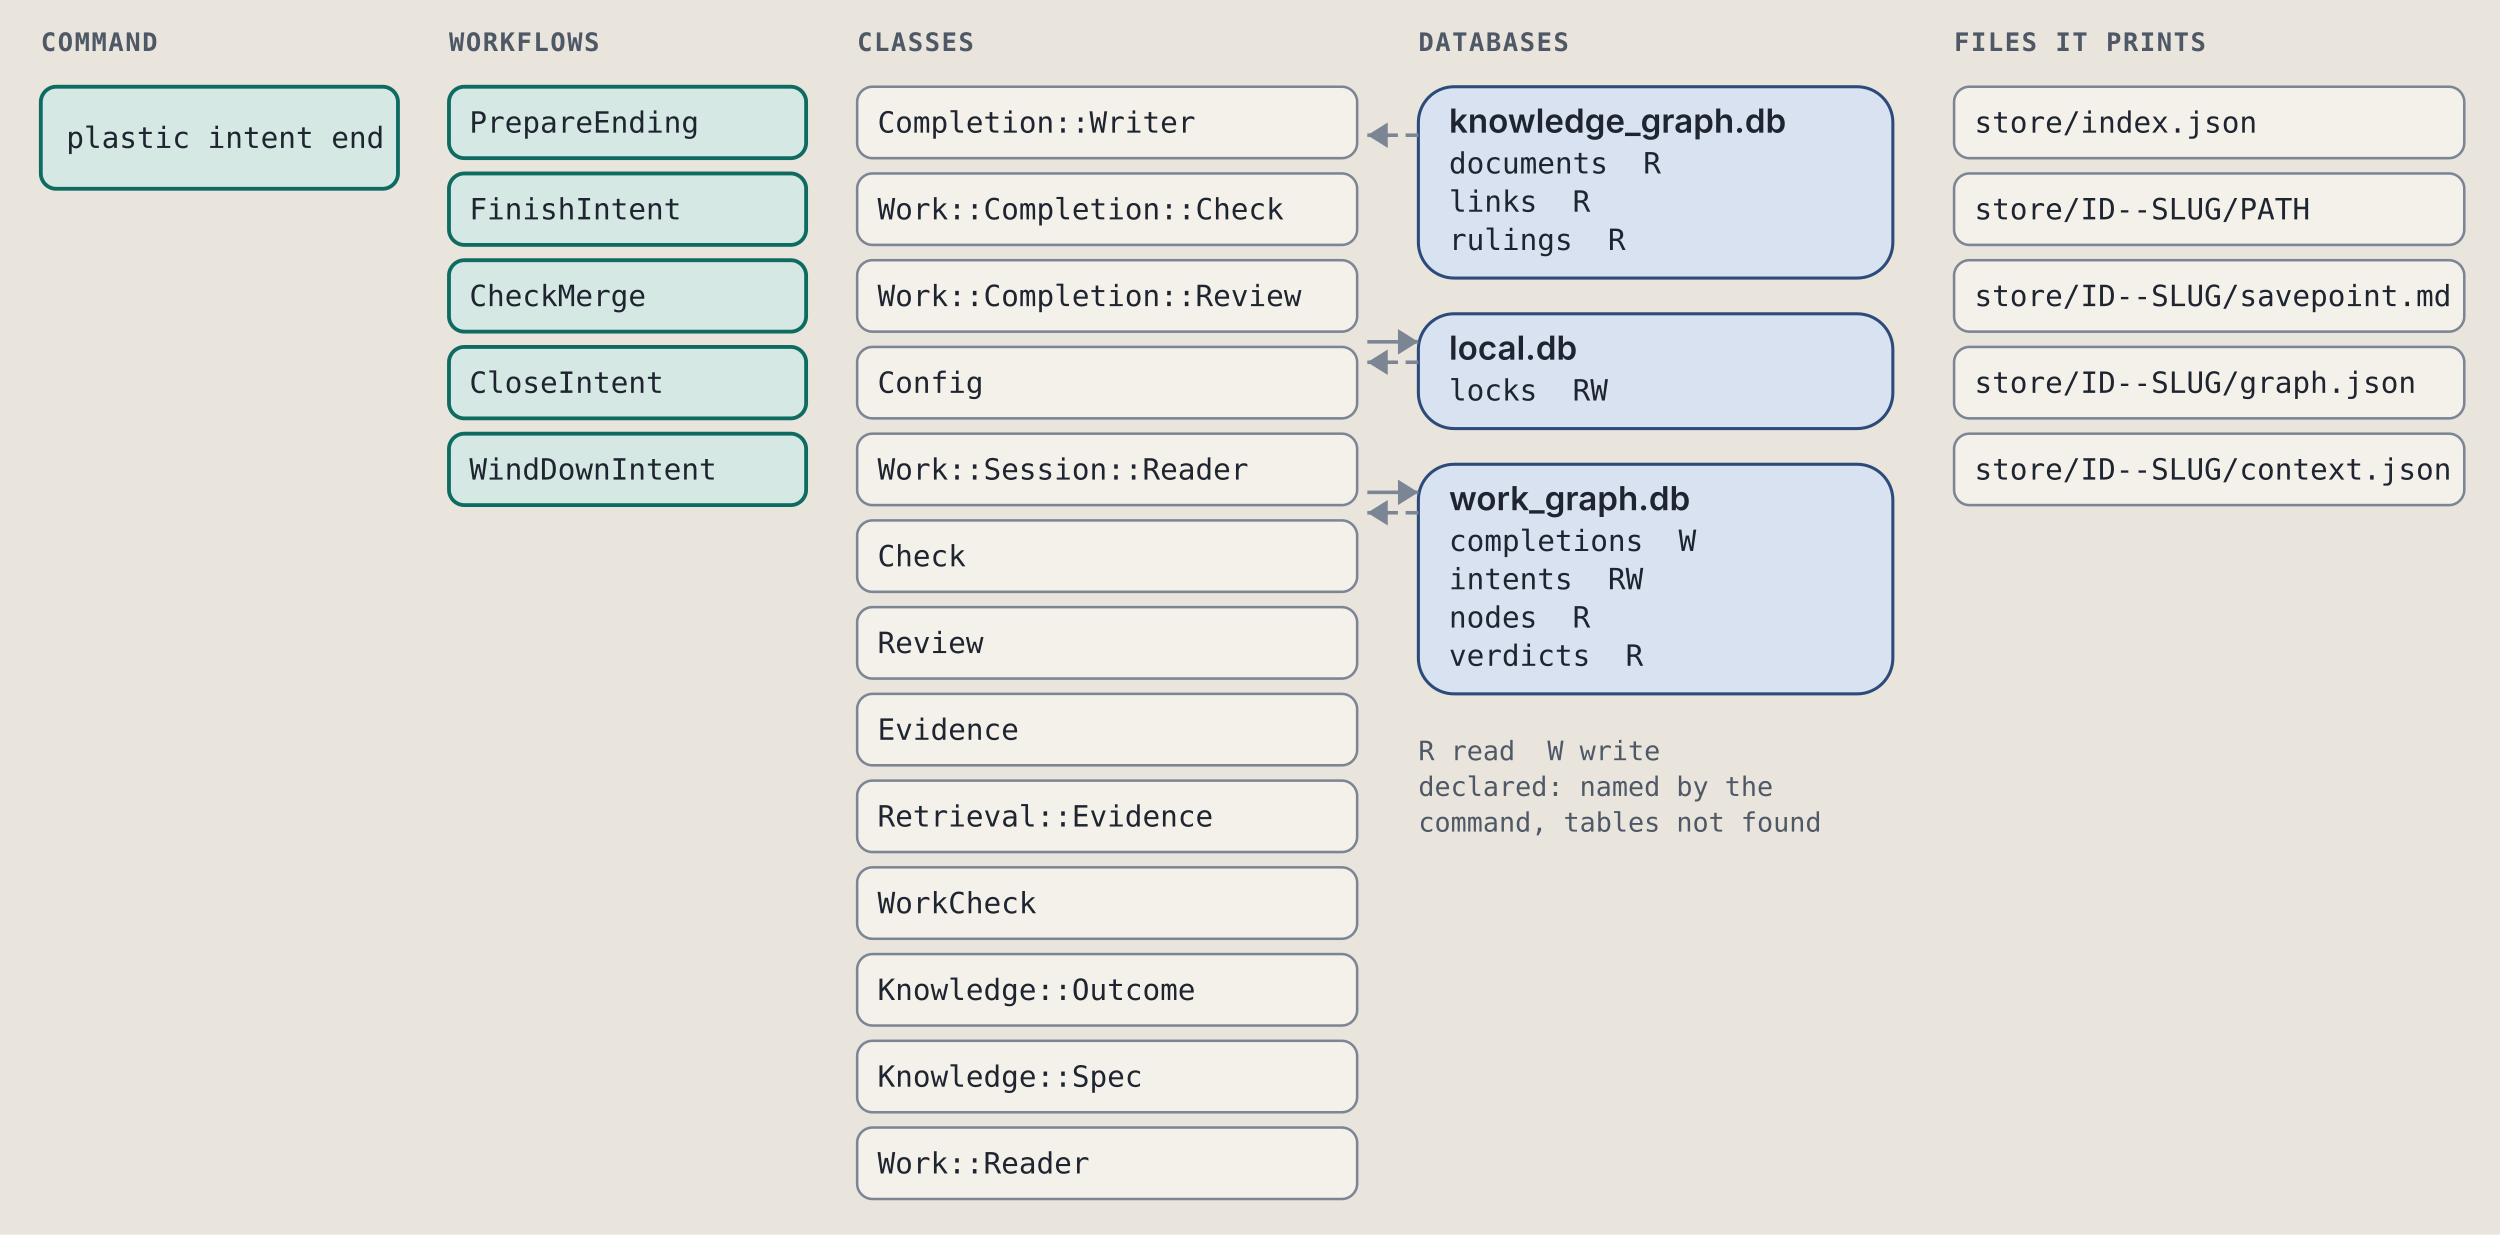
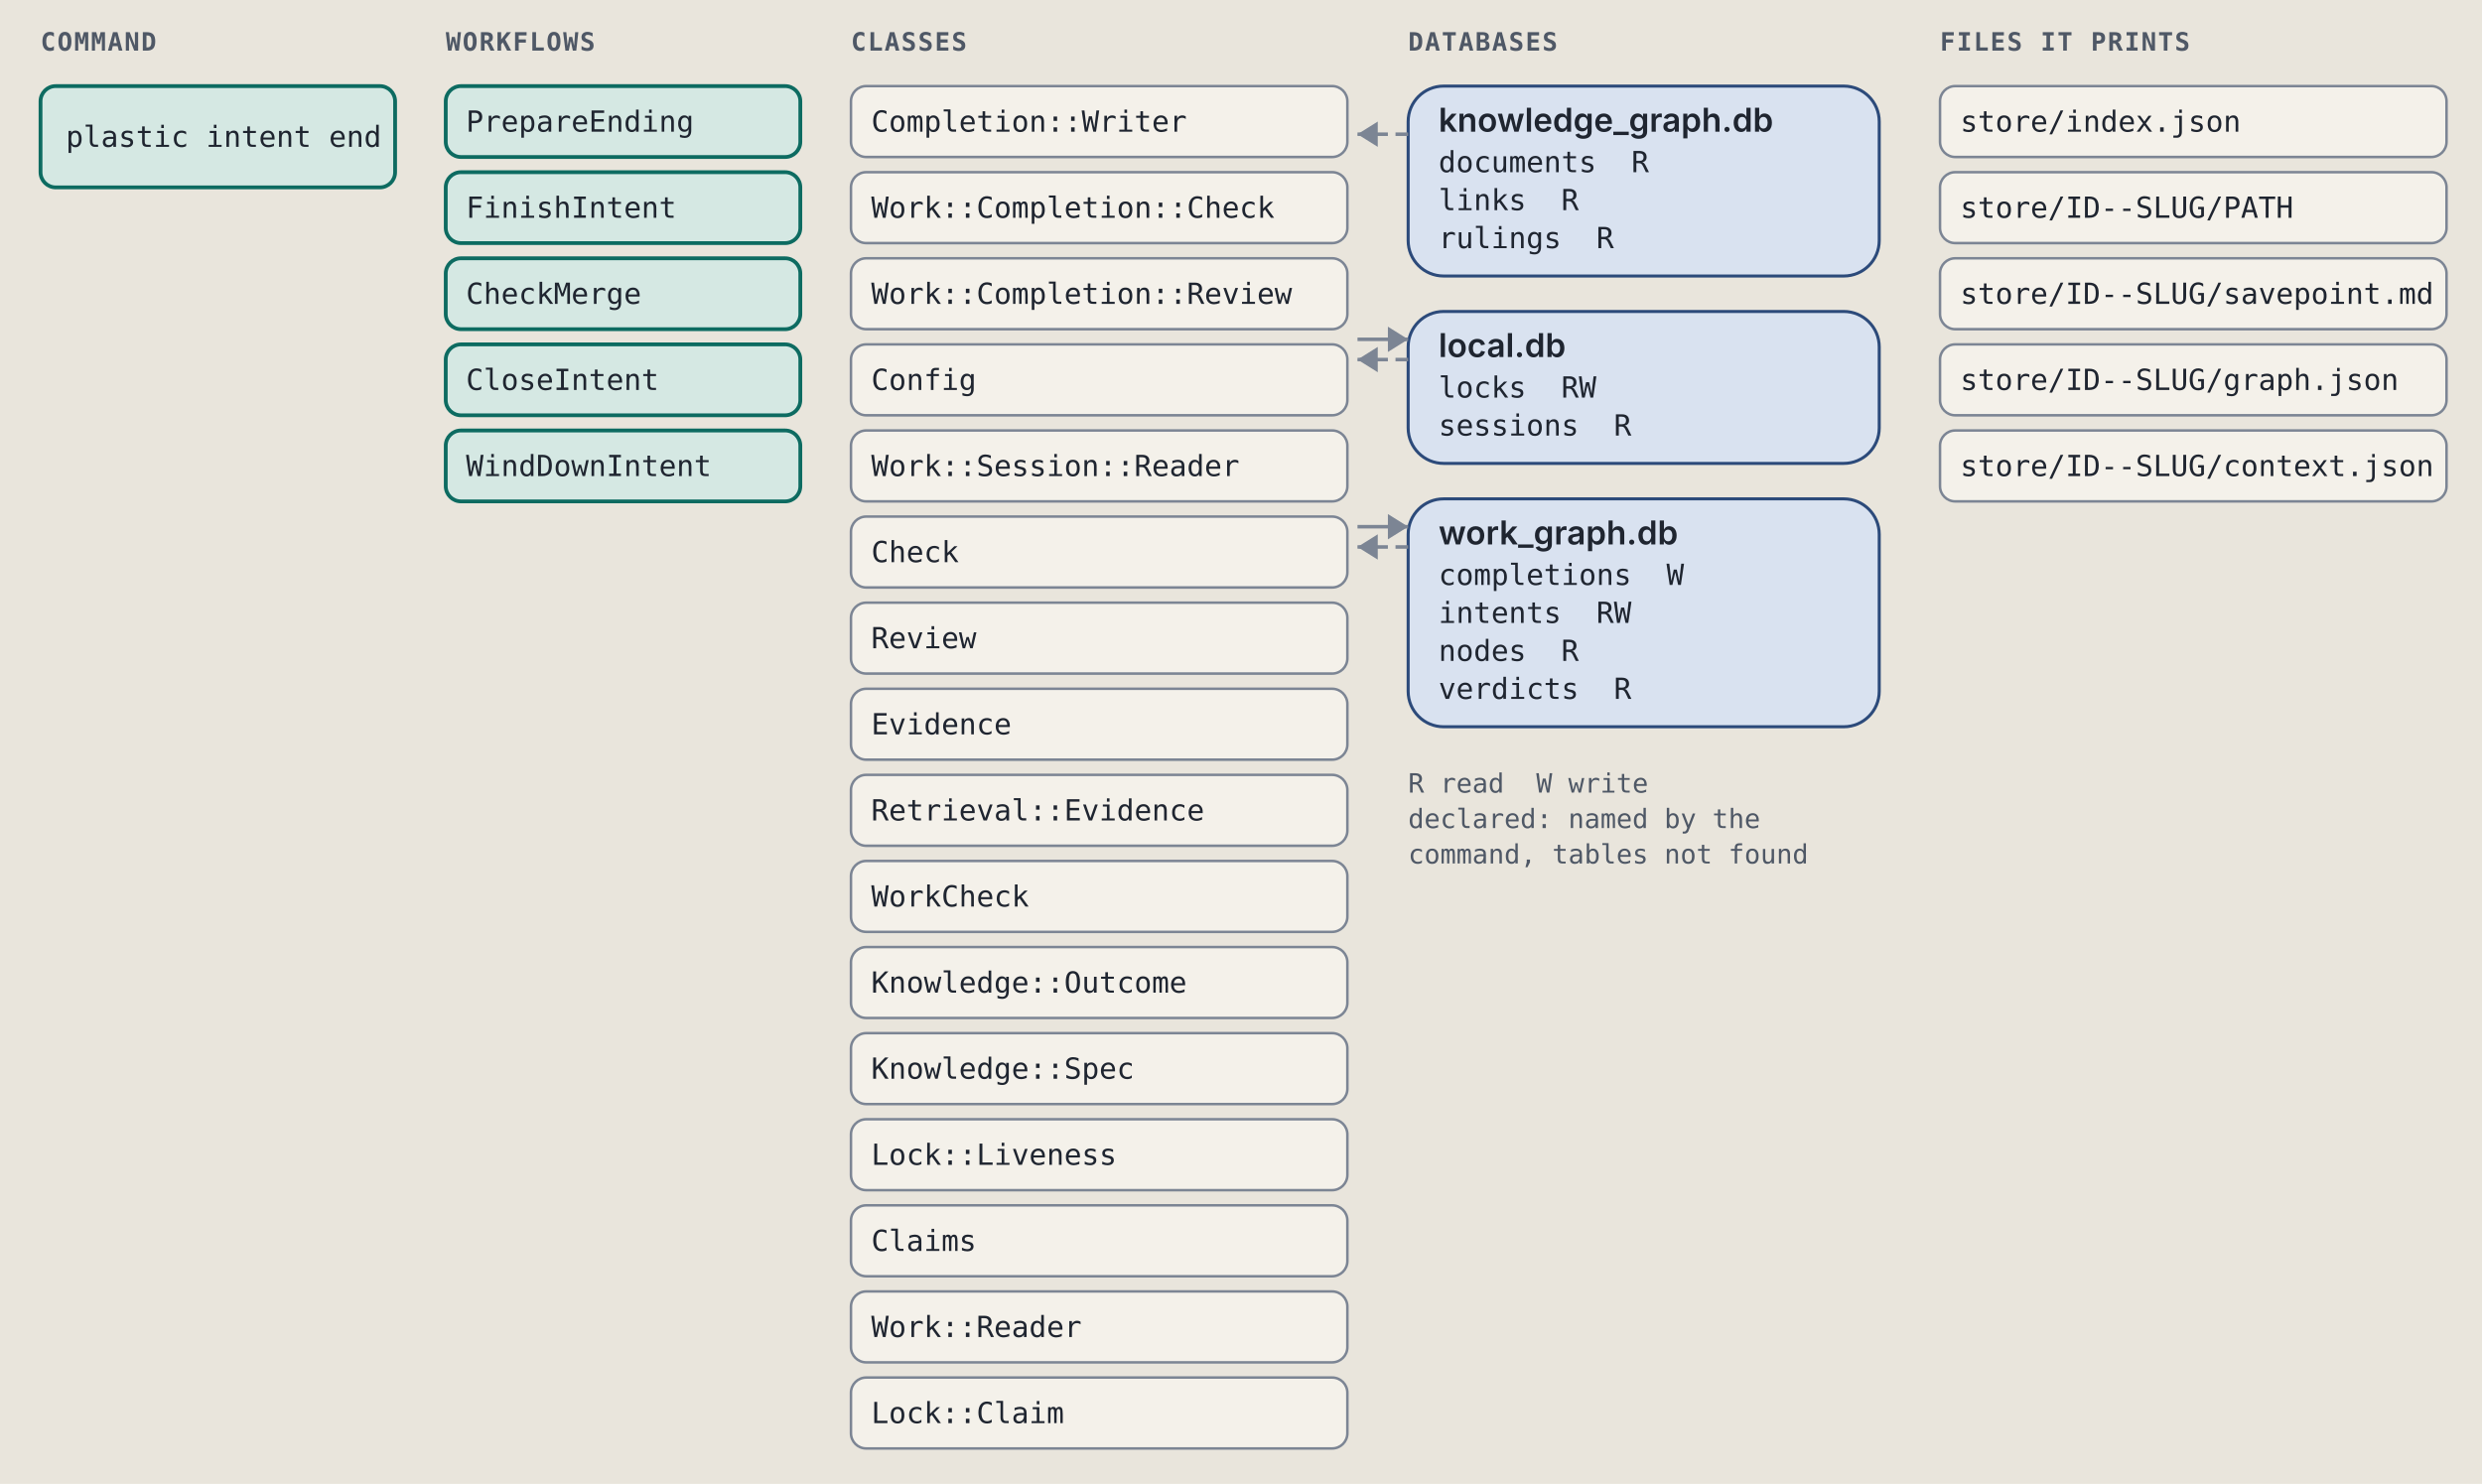
- <svg xmlns="http://www.w3.org/2000/svg" viewBox="0 0 980 484" width="980" height="484" role="img" xml:space="preserve">
+ <svg xmlns="http://www.w3.org/2000/svg" viewBox="0 0 980 586" width="980" height="586" role="img" xml:space="preserve">
  <style>.ground { fill: #e9e5dc; }
.card { fill: #f4f1ea; stroke: #7c8594; stroke-width: 1; }
.lane-code { fill: #d5e8e3; stroke: #0d6b61; stroke-width: 1.5; }
.lane-agent { fill: #f1e2c7; stroke: #9a5508; stroke-width: 1.5; }
.stop-refusal { fill: #e4dcf5; stroke: #5b35b0; stroke-width: 1.2; }
.stop-failure { fill: #f4d9d4; stroke: #a8261b; stroke-width: 1.2; }
.end { fill: #d9e2f0; stroke: #2c4a7a; stroke-width: 1.2; }
.wire { fill: none; stroke: #7c8594; stroke-width: 1.4; }
.wire-read { fill: none; stroke: #7c8594; stroke-width: 1.4; stroke-dasharray: 5 3; }
.wire-refusal { fill: none; stroke: #5b35b0; stroke-width: 1.2; stroke-dasharray: 4 3; }
.wire-failure { fill: none; stroke: #a8261b; stroke-width: 1.2; stroke-dasharray: 4 3; }
.head { fill: #7c8594; }
.t { fill: #1f2530; font: 12px "IBM Plex Sans", system-ui, -apple-system, "Segoe UI", sans-serif; }
.tb { fill: #1f2530; font: 600 13px "IBM Plex Sans", system-ui, -apple-system, "Segoe UI", sans-serif; }
.tm { fill: #1f2530; font: 11.5px "IBM Plex Mono", ui-monospace, Menlo, Consolas, monospace; }
.tag { font: 600 10px "IBM Plex Mono", ui-monospace, Menlo, Consolas, monospace; letter-spacing: .06em; }
.tag-code { fill: #0d6b61; } .tag-agent { fill: #9a5508; } .tag-refusal { fill: #5b35b0; }
.tag-failure { fill: #a8261b; } .tag-end { fill: #2c4a7a; } .tag-muted { fill: #4f5866; }
.tm.tag-muted { font-size: 10.5px; }
.db { fill: #d9e2f0; stroke: #2c4a7a; stroke-width: 1.2; }
.codebox { fill: #f4f1ea; stroke: #7c8594; stroke-width: 1; }
.cx { fill: #1f2530; font: 12px "IBM Plex Mono", ui-monospace, Menlo, Consolas, monospace; white-space: pre; }
.cx-n { fill: #4f5866; font: 11px "IBM Plex Mono", ui-monospace, Menlo, Consolas, monospace; }
.cx-k { fill: #5b35b0; } .cx-s { fill: #9a5508; } .cx-y { fill: #0d6b61; }
.cx-w { fill: #2c4a7a; font-weight: 600; } .cx-t { fill: #a8261b; } .cx-c { fill: #4f5866; font-style: italic; }
.badge { fill: #2c4a7a; } .badge-t { fill: #e9e5dc; font: 600 11px "IBM Plex Mono", ui-monospace, Menlo, Consolas, monospace; }
.bracket { fill: none; stroke: #2c4a7a; stroke-width: 1.4; }
.term { fill: #16191e; stroke: #7c8594; stroke-width: 1; }
.term-t { fill: #e6e2d8; font: 12px "IBM Plex Mono", ui-monospace, Menlo, Consolas, monospace; }
.term-p { fill: #8fd18f; font: 12px "IBM Plex Mono", ui-monospace, Menlo, Consolas, monospace; }
.term-m { fill: #a3abb6; font: 12px "IBM Plex Mono", ui-monospace, Menlo, Consolas, monospace; }
.big { font: 700 36px "IBM Plex Mono", ui-monospace, Menlo, Consolas, monospace; }

@media (prefers-color-scheme: dark) {
.ground { fill: #171a1f; }
.card { fill: #20242b; stroke: #8a93a2; stroke-width: 1; }
.lane-code { fill: #173a36; stroke: #5cc4b4; stroke-width: 1.5; }
.lane-agent { fill: #3d2e17; stroke: #e5a95a; stroke-width: 1.5; }
.stop-refusal { fill: #2d2445; stroke: #b59cf2; stroke-width: 1.2; }
.stop-failure { fill: #45211e; stroke: #f2958a; stroke-width: 1.2; }
.end { fill: #1f2c42; stroke: #97b6e8; stroke-width: 1.2; }
.wire { fill: none; stroke: #8a93a2; stroke-width: 1.4; }
.wire-read { fill: none; stroke: #8a93a2; stroke-width: 1.4; stroke-dasharray: 5 3; }
.wire-refusal { fill: none; stroke: #b59cf2; stroke-width: 1.2; stroke-dasharray: 4 3; }
.wire-failure { fill: none; stroke: #f2958a; stroke-width: 1.2; stroke-dasharray: 4 3; }
.head { fill: #8a93a2; }
.t { fill: #e8e4da; font: 12px "IBM Plex Sans", system-ui, -apple-system, "Segoe UI", sans-serif; }
.tb { fill: #e8e4da; font: 600 13px "IBM Plex Sans", system-ui, -apple-system, "Segoe UI", sans-serif; }
.tm { fill: #e8e4da; font: 11.5px "IBM Plex Mono", ui-monospace, Menlo, Consolas, monospace; }
.tag { font: 600 10px "IBM Plex Mono", ui-monospace, Menlo, Consolas, monospace; letter-spacing: .06em; }
.tag-code { fill: #5cc4b4; } .tag-agent { fill: #e5a95a; } .tag-refusal { fill: #b59cf2; }
.tag-failure { fill: #f2958a; } .tag-end { fill: #97b6e8; } .tag-muted { fill: #b3b9c3; }
.tm.tag-muted { font-size: 10.5px; }
.db { fill: #1f2c42; stroke: #97b6e8; stroke-width: 1.2; }
.codebox { fill: #20242b; stroke: #8a93a2; stroke-width: 1; }
.cx { fill: #e8e4da; font: 12px "IBM Plex Mono", ui-monospace, Menlo, Consolas, monospace; white-space: pre; }
.cx-n { fill: #b3b9c3; font: 11px "IBM Plex Mono", ui-monospace, Menlo, Consolas, monospace; }
.cx-k { fill: #b59cf2; } .cx-s { fill: #e5a95a; } .cx-y { fill: #5cc4b4; }
.cx-w { fill: #97b6e8; font-weight: 600; } .cx-t { fill: #f2958a; } .cx-c { fill: #b3b9c3; font-style: italic; }
.badge { fill: #97b6e8; } .badge-t { fill: #171a1f; font: 600 11px "IBM Plex Mono", ui-monospace, Menlo, Consolas, monospace; }
.bracket { fill: none; stroke: #97b6e8; stroke-width: 1.4; }
.term { fill: #16191e; stroke: #8a93a2; stroke-width: 1; }
.term-t { fill: #e6e2d8; font: 12px "IBM Plex Mono", ui-monospace, Menlo, Consolas, monospace; }
.term-p { fill: #8fd18f; font: 12px "IBM Plex Mono", ui-monospace, Menlo, Consolas, monospace; }
.term-m { fill: #a3abb6; font: 12px "IBM Plex Mono", ui-monospace, Menlo, Consolas, monospace; }
.big { font: 700 36px "IBM Plex Mono", ui-monospace, Menlo, Consolas, monospace; }
}</style>
  <rect width="100%" height="100%" class="ground" />
  <text x="16" y="20" class="tag tag-muted" text-anchor="start">COMMAND</text>
  <text x="176" y="20" class="tag tag-muted" text-anchor="start">WORKFLOWS</text>
  <text x="336" y="20" class="tag tag-muted" text-anchor="start">CLASSES</text>
  <text x="556" y="20" class="tag tag-muted" text-anchor="start">DATABASES</text>
  <text x="766" y="20" class="tag tag-muted" text-anchor="start">FILES IT PRINTS</text>
  <rect x="16" y="34" width="140" height="40" rx="6" class="lane-code" />
  <text x="26" y="58" class="tm" text-anchor="start">plastic intent end</text>
  <rect x="176" y="34" width="140" height="28" rx="6" class="lane-code" />
  <text x="184" y="52" class="tm" text-anchor="start">PrepareEnding</text>
  <rect x="176" y="68" width="140" height="28" rx="6" class="lane-code" />
  <text x="184" y="86" class="tm" text-anchor="start">FinishIntent</text>
  <rect x="176" y="102" width="140" height="28" rx="6" class="lane-code" />
  <text x="184" y="120" class="tm" text-anchor="start">CheckMerge</text>
  <rect x="176" y="136" width="140" height="28" rx="6" class="lane-code" />
  <text x="184" y="154" class="tm" text-anchor="start">CloseIntent</text>
  <rect x="176" y="170" width="140" height="28" rx="6" class="lane-code" />
  <text x="184" y="188" class="tm" text-anchor="start">WindDownIntent</text>
  <rect x="336" y="34" width="196" height="28" rx="6" class="card" />
  <text x="344" y="52" class="tm" text-anchor="start">Completion::Writer</text>
  <rect x="336" y="68" width="196" height="28" rx="6" class="card" />
  <text x="344" y="86" class="tm" text-anchor="start">Work::Completion::Check</text>
  <rect x="336" y="102" width="196" height="28" rx="6" class="card" />
  <text x="344" y="120" class="tm" text-anchor="start">Work::Completion::Review</text>
  <rect x="336" y="136" width="196" height="28" rx="6" class="card" />
  <text x="344" y="154" class="tm" text-anchor="start">Config</text>
  <rect x="336" y="170" width="196" height="28" rx="6" class="card" />
  <text x="344" y="188" class="tm" text-anchor="start">Work::Session::Reader</text>
  <rect x="336" y="204" width="196" height="28" rx="6" class="card" />
  <text x="344" y="222" class="tm" text-anchor="start">Check</text>
  <rect x="336" y="238" width="196" height="28" rx="6" class="card" />
  <text x="344" y="256" class="tm" text-anchor="start">Review</text>
  <rect x="336" y="272" width="196" height="28" rx="6" class="card" />
  <text x="344" y="290" class="tm" text-anchor="start">Evidence</text>
  <rect x="336" y="306" width="196" height="28" rx="6" class="card" />
  <text x="344" y="324" class="tm" text-anchor="start">Retrieval::Evidence</text>
  <rect x="336" y="340" width="196" height="28" rx="6" class="card" />
  <text x="344" y="358" class="tm" text-anchor="start">WorkCheck</text>
  <rect x="336" y="374" width="196" height="28" rx="6" class="card" />
  <text x="344" y="392" class="tm" text-anchor="start">Knowledge::Outcome</text>
  <rect x="336" y="408" width="196" height="28" rx="6" class="card" />
  <text x="344" y="426" class="tm" text-anchor="start">Knowledge::Spec</text>
  <rect x="336" y="442" width="196" height="28" rx="6" class="card" />
-   <text x="344" y="460" class="tm" text-anchor="start">Work::Reader</text>
+   <text x="344" y="460" class="tm" text-anchor="start">Lock::Liveness</text>
+   <rect x="336" y="476" width="196" height="28" rx="6" class="card" />
+   <text x="344" y="494" class="tm" text-anchor="start">Claims</text>
+   <rect x="336" y="510" width="196" height="28" rx="6" class="card" />
+   <text x="344" y="528" class="tm" text-anchor="start">Work::Reader</text>
+   <rect x="336" y="544" width="196" height="28" rx="6" class="card" />
+   <text x="344" y="562" class="tm" text-anchor="start">Lock::Claim</text>
  <rect x="556" y="34" width="186" height="75" rx="14" class="db" />
  <text x="568" y="52" class="tb" text-anchor="start">knowledge_graph.db</text>
  <text x="568" y="68" class="tm" text-anchor="start">documents  R</text>
  <text x="568" y="83" class="tm" text-anchor="start">links  R</text>
  <text x="568" y="98" class="tm" text-anchor="start">rulings  R</text>
  <path d="M 556 53 L 536 53" class="wire-read" />
  <path d="M 544 48 L 536 53 L 544 58 Z" class="head" />
-   <rect x="556" y="123" width="186" height="45" rx="14" class="db" />
+   <rect x="556" y="123" width="186" height="60" rx="14" class="db" />
  <text x="568" y="141" class="tb" text-anchor="start">local.db</text>
  <text x="568" y="157" class="tm" text-anchor="start">locks  RW</text>
+   <text x="568" y="172" class="tm" text-anchor="start">sessions  R</text>
  <path d="M 536 134 L 556 134" class="wire" />
  <path d="M 548 129 L 556 134 L 548 139 Z" class="head" />
  <path d="M 556 142 L 536 142" class="wire-read" />
  <path d="M 544 137 L 536 142 L 544 147 Z" class="head" />
-   <rect x="556" y="182" width="186" height="90" rx="14" class="db" />
-   <text x="568" y="200" class="tb" text-anchor="start">work_graph.db</text>
-   <text x="568" y="216" class="tm" text-anchor="start">completions  W</text>
-   <text x="568" y="231" class="tm" text-anchor="start">intents  RW</text>
-   <text x="568" y="246" class="tm" text-anchor="start">nodes  R</text>
-   <text x="568" y="261" class="tm" text-anchor="start">verdicts  R</text>
-   <path d="M 536 193 L 556 193" class="wire" />
-   <path d="M 548 188 L 556 193 L 548 198 Z" class="head" />
-   <path d="M 556 201 L 536 201" class="wire-read" />
-   <path d="M 544 196 L 536 201 L 544 206 Z" class="head" />
-   <text x="556" y="298" class="tm tag-muted" text-anchor="start">R read  W write</text>
-   <text x="556" y="312" class="tm tag-muted" text-anchor="start">declared: named by the</text>
-   <text x="556" y="326" class="tm tag-muted" text-anchor="start">command, tables not found</text>
+   <rect x="556" y="197" width="186" height="90" rx="14" class="db" />
+   <text x="568" y="215" class="tb" text-anchor="start">work_graph.db</text>
+   <text x="568" y="231" class="tm" text-anchor="start">completions  W</text>
+   <text x="568" y="246" class="tm" text-anchor="start">intents  RW</text>
+   <text x="568" y="261" class="tm" text-anchor="start">nodes  R</text>
+   <text x="568" y="276" class="tm" text-anchor="start">verdicts  R</text>
+   <path d="M 536 208 L 556 208" class="wire" />
+   <path d="M 548 203 L 556 208 L 548 213 Z" class="head" />
+   <path d="M 556 216 L 536 216" class="wire-read" />
+   <path d="M 544 211 L 536 216 L 544 221 Z" class="head" />
+   <text x="556" y="313" class="tm tag-muted" text-anchor="start">R read  W write</text>
+   <text x="556" y="327" class="tm tag-muted" text-anchor="start">declared: named by the</text>
+   <text x="556" y="341" class="tm tag-muted" text-anchor="start">command, tables not found</text>
  <rect x="766" y="34" width="200" height="28" rx="6" class="card" />
  <text x="774" y="52" class="tm" text-anchor="start">store/index.json</text>
  <rect x="766" y="68" width="200" height="28" rx="6" class="card" />
  <text x="774" y="86" class="tm" text-anchor="start">store/ID--SLUG/PATH</text>
  <rect x="766" y="102" width="200" height="28" rx="6" class="card" />
  <text x="774" y="120" class="tm" text-anchor="start">store/ID--SLUG/savepoint.md</text>
  <rect x="766" y="136" width="200" height="28" rx="6" class="card" />
  <text x="774" y="154" class="tm" text-anchor="start">store/ID--SLUG/graph.json</text>
  <rect x="766" y="170" width="200" height="28" rx="6" class="card" />
  <text x="774" y="188" class="tm" text-anchor="start">store/ID--SLUG/context.json</text>
</svg>
